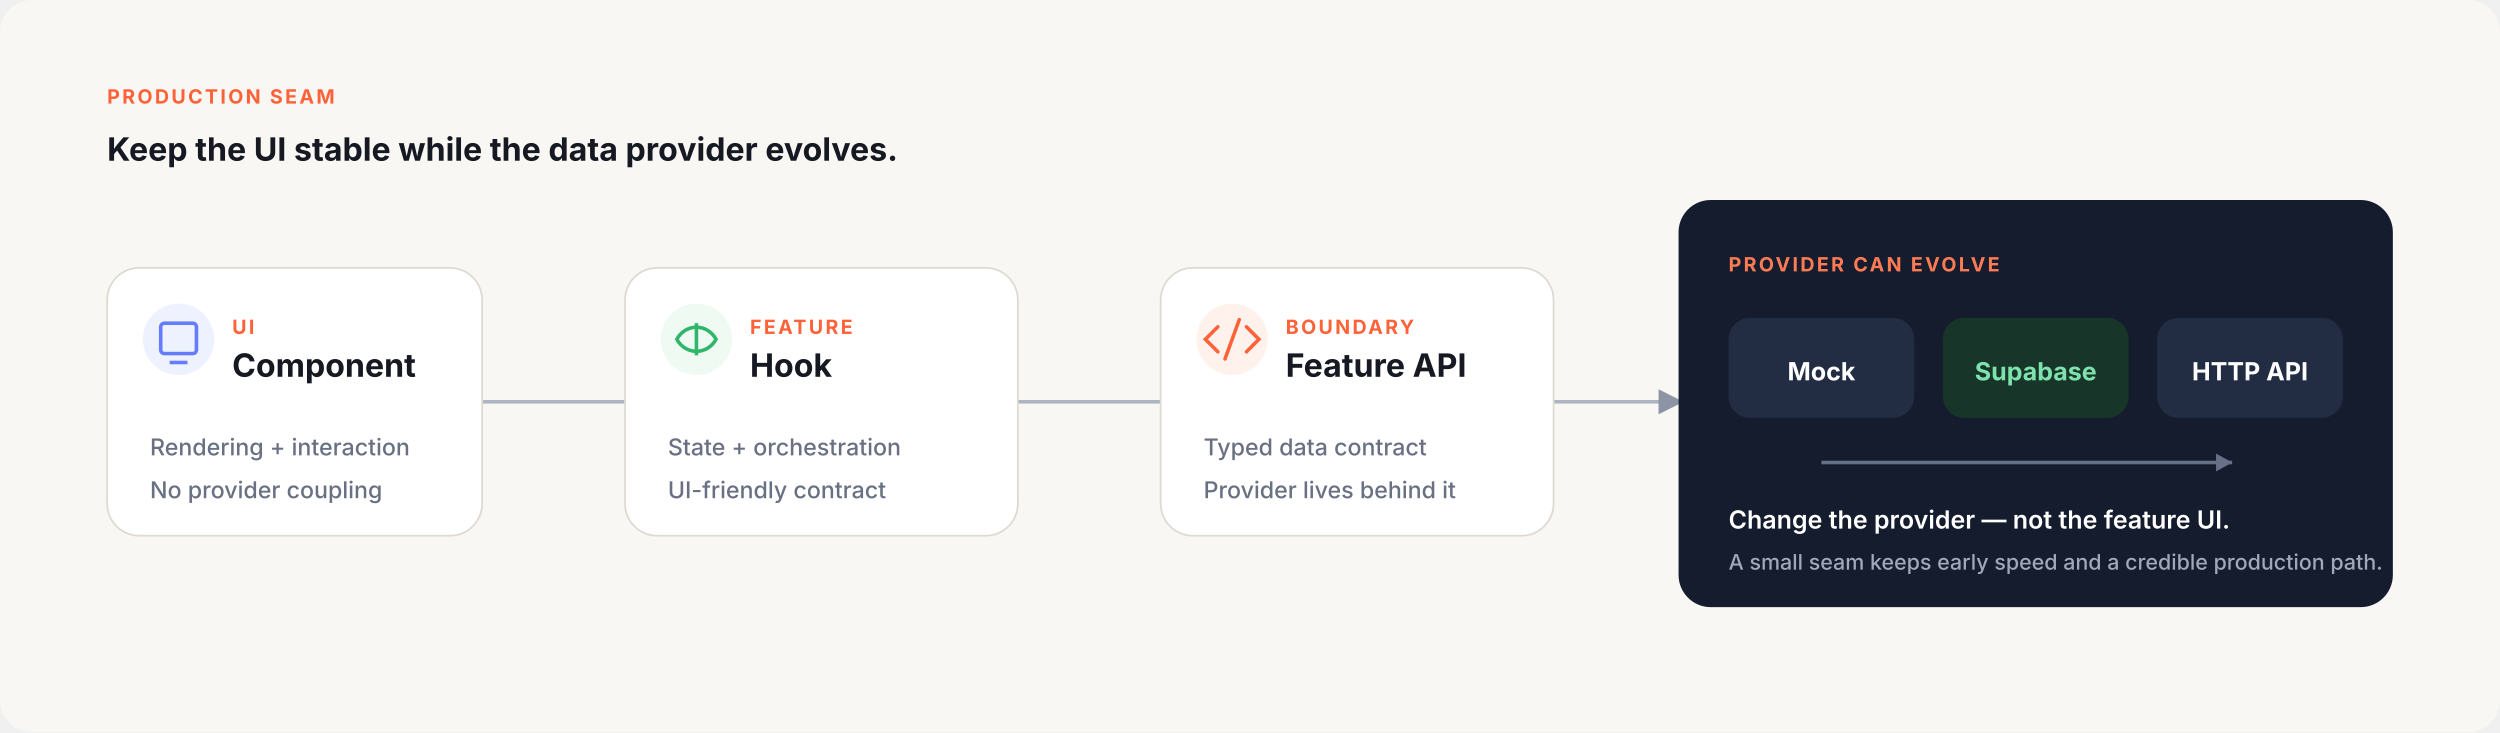
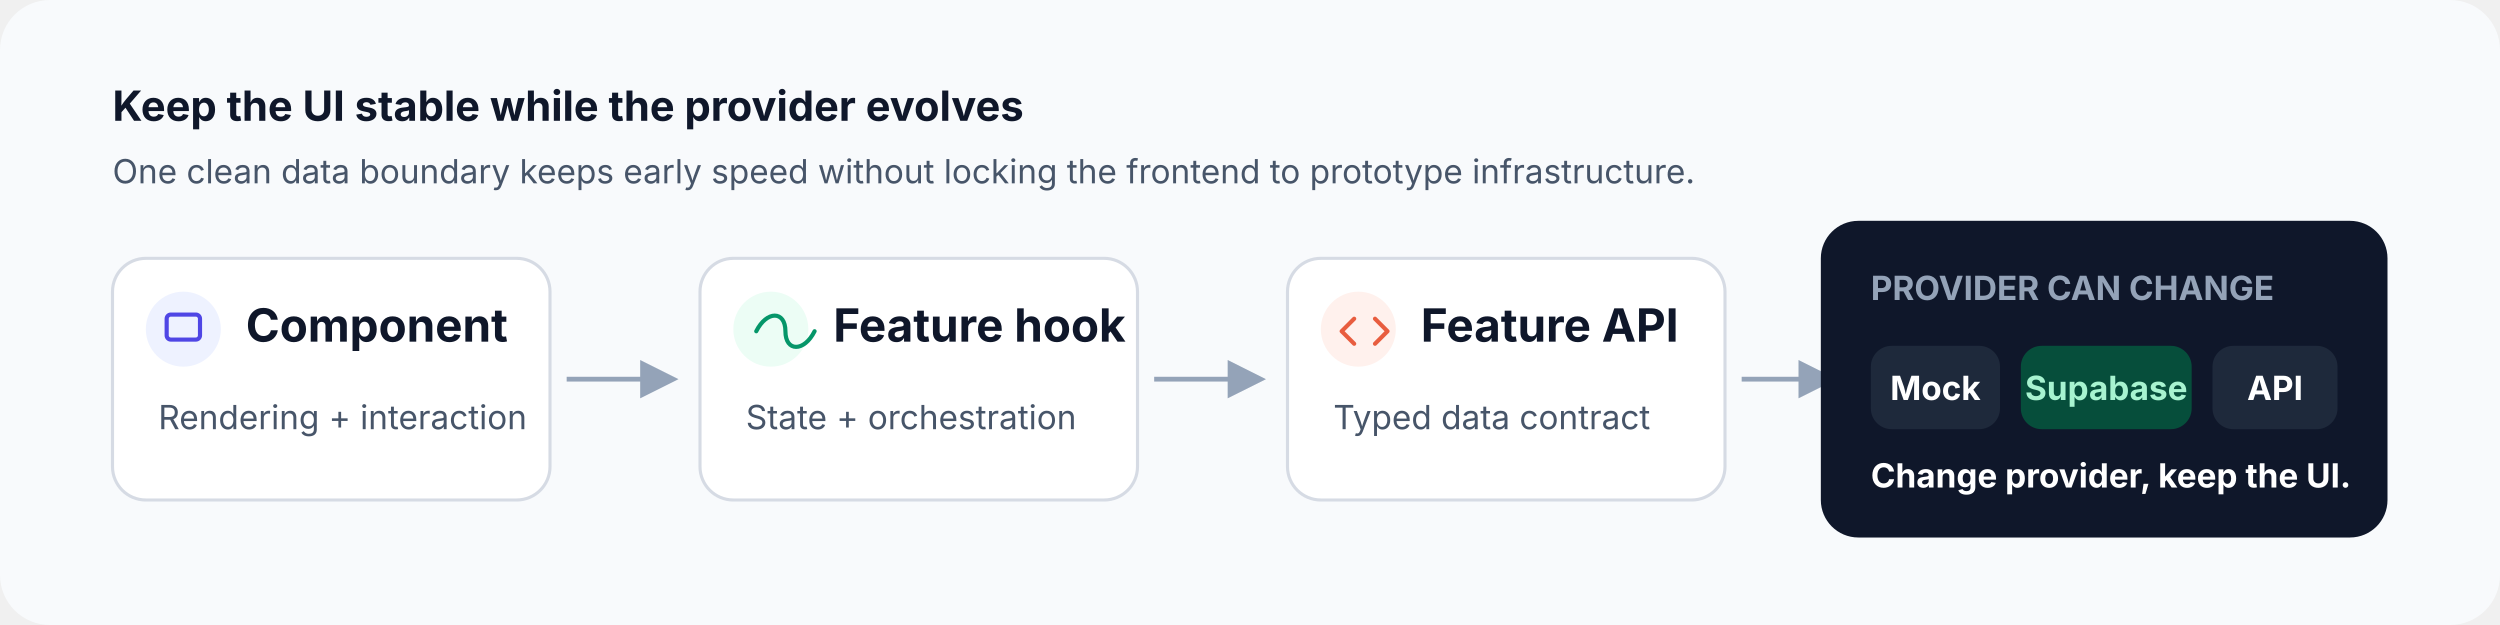
- <svg xmlns="http://www.w3.org/2000/svg" width="1400" height="410" viewBox="0 0 1400 410" role="img" aria-labelledby="title desc">
+ <svg xmlns="http://www.w3.org/2000/svg" width="1200" height="300" viewBox="0 0 1200 300" role="img" aria-labelledby="title desc">
  <defs>
-     <marker id="a" viewBox="0 0 10 10" refX="8" refY="5" markerWidth="7" markerHeight="7" orient="auto">
-       <path d="M0 0 10 5 0 10Z" fill="#8c94a5" />
+     <marker id="arrow" viewBox="0 0 10 10" refX="8" refY="5" markerWidth="8" markerHeight="8" orient="auto">
+       <path d="M0,0 L10,5 L0,10 Z" fill="#94a3b8" />
    </marker>
-     <style>.h{font:700 18px Inter,Arial,sans-serif;fill:#161922}.b{font:500 13px Inter,Arial,sans-serif;fill:#687082}.tag{font:700 11px Inter,Arial,sans-serif;letter-spacing:1.3px;fill:#ff6238}.line{stroke:#aeb5c2;stroke-width:2;marker-end:url(#a)}</style>
  </defs>
-   <rect width="1400" height="410" rx="18" fill="#f8f7f4" />
-   <text x="60" y="58" class="tag">PRODUCTION SEAM</text>
-   <text x="60" y="90" class="h">Keep the UI stable while the data provider evolves.</text>
-   <path d="M270 225h80M570 225h80M870 225h70" class="line" />
-   <g transform="translate(60 150)">
-     <rect width="210" height="150" rx="18" fill="#fff" stroke="#dedad2" />
-     <circle cx="40" cy="40" r="20" fill="#eef2ff" />
-     <rect x="30" y="31" width="20" height="17" rx="2" fill="none" stroke="#657cff" stroke-width="2" />
-     <path d="M35 53h10" stroke="#657cff" stroke-width="2" />
-     <text x="70" y="37" class="tag">UI</text>
-     <text x="70" y="61" class="h">Component</text>
-     <text x="24" y="105" class="b">Rendering + interaction</text>
-     <text x="24" y="129" class="b">No provider coupling</text>
-   </g>
-   <g transform="translate(350 150)">
-     <rect width="220" height="150" rx="18" fill="#fff" stroke="#dedad2" />
-     <circle cx="40" cy="40" r="20" fill="#effaf3" />
-     <path d="M29 40c5-9 17-9 22 0-5 9-17 9-22 0zM40 31v18" fill="none" stroke="#2fb66a" stroke-width="2" />
-     <text x="70" y="37" class="tag">FEATURE</text>
-     <text x="70" y="61" class="h">Hook</text>
-     <text x="24" y="105" class="b">State + orchestration</text>
-     <text x="24" y="129" class="b">UI-friendly contract</text>
-   </g>
-   <g transform="translate(650 150)">
-     <rect width="220" height="150" rx="18" fill="#fff" stroke="#dedad2" />
-     <circle cx="40" cy="40" r="20" fill="#fff2ec" />
-     <path d="m32 33-7 7 7 7M48 33l7 7-7 7M44 29l-8 22" fill="none" stroke="#ff6238" stroke-width="2" stroke-linecap="round" />
-     <text x="70" y="37" class="tag">BOUNDARY</text>
-     <text x="70" y="61" class="h">Feature API</text>
-     <text x="24" y="105" class="b">Typed data contract</text>
-     <text x="24" y="129" class="b">Provider lives behind it</text>
-   </g>
-   <g transform="translate(940 112)">
-     <rect width="400" height="228" rx="18" fill="#151c2d" />
-     <text x="28" y="40" style="font:700 11px Inter,Arial,sans-serif;letter-spacing:1.3px;fill:#ff7b54">PROVIDER CAN EVOLVE</text>
-     <g transform="translate(28 66)">
-       <rect width="104" height="56" rx="12" fill="#222c42" />
-       <text x="52" y="35" text-anchor="middle" style="font:700 14px Inter,Arial,sans-serif;fill:#fff">Mock</text>
+   <rect width="1200" height="300" rx="24" fill="#f8fafc" />
+   <text x="54" y="58" font-family="system-ui,-apple-system,Segoe UI,sans-serif" font-size="20" font-weight="700" fill="#0f172a">Keep the UI stable while the provider evolves</text>
+   <text x="54" y="88" font-family="system-ui,-apple-system,Segoe UI,sans-serif" font-size="16" fill="#475569">One clean data boundary keeps early speed without locking the frontend to prototype infrastructure.</text>
+   <g font-family="system-ui,-apple-system,Segoe UI,sans-serif">
+     <g transform="translate(54 124)">
+       <rect width="210" height="116" rx="16" fill="#ffffff" stroke="#d6dbe4" stroke-width="1.5" />
+       <circle cx="34" cy="34" r="18" fill="#eef2ff" />
+       <rect x="26" y="27" width="16" height="12" rx="2" fill="none" stroke="#4f46e5" stroke-width="2" />
+       <text x="64" y="40" font-size="22" font-weight="750" fill="#0f172a">Component</text>
+       <text x="22" y="82" font-size="16" fill="#475569">Rendering + interaction</text>
    </g>
-     <g transform="translate(148 66)">
-       <rect width="104" height="56" rx="12" fill="#173529" />
-       <text x="52" y="35" text-anchor="middle" style="font:700 14px Inter,Arial,sans-serif;fill:#7ee2ad">Supabase</text>
+     <path d="M272 182 H322" stroke="#94a3b8" stroke-width="2.3" marker-end="url(#arrow)" />
+     <g transform="translate(336 124)">
+       <rect width="210" height="116" rx="16" fill="#ffffff" stroke="#d6dbe4" stroke-width="1.5" />
+       <circle cx="34" cy="34" r="18" fill="#ecfdf5" />
+       <path d="M27 35c5-10 14-10 14 0s9 10 14 0" fill="none" stroke="#059669" stroke-width="2" stroke-linecap="round" />
+       <text x="64" y="40" font-size="22" font-weight="750" fill="#0f172a">Feature hook</text>
+       <text x="22" y="82" font-size="16" fill="#475569">State + orchestration</text>
    </g>
-     <g transform="translate(268 66)">
-       <rect width="104" height="56" rx="12" fill="#222c42" />
-       <text x="52" y="35" text-anchor="middle" style="font:700 14px Inter,Arial,sans-serif;fill:#fff">HTTP API</text>
+     <path d="M554 182 H604" stroke="#94a3b8" stroke-width="2.3" marker-end="url(#arrow)" />
+     <g transform="translate(618 124)">
+       <rect width="210" height="116" rx="16" fill="#ffffff" stroke="#d6dbe4" stroke-width="1.5" />
+       <circle cx="34" cy="34" r="18" fill="#fff1ed" />
+       <path d="M26 35l6-6M26 35l6 6M42 29l6 6M42 41l6-6" fill="none" stroke="#e85d3f" stroke-width="2" stroke-linecap="round" />
+       <text x="64" y="40" font-size="22" font-weight="750" fill="#0f172a">Feature API</text>
+       <text x="22" y="82" font-size="16" fill="#475569">Typed data contract</text>
    </g>
-     <path d="M80 147h230" stroke="#667187" stroke-width="2" />
-     <path d="M310 147l-9-5v10z" fill="#667187" />
-     <text x="28" y="184" style="font:600 14px Inter,Arial,sans-serif;fill:#fff">Change the provider — not the feature UI.</text>
-     <text x="28" y="207" style="font:500 12px Inter,Arial,sans-serif;fill:#9fa9ba">A small seam keeps early speed and a credible production path.</text>
+     <path d="M836 182 H878" stroke="#94a3b8" stroke-width="2.3" marker-end="url(#arrow)" />
+     <g transform="translate(874 106)">
+       <rect width="272" height="152" rx="18" fill="#0f172a" />
+       <text x="24" y="38" font-size="16" font-weight="700" fill="#94a3b8">PROVIDER CAN CHANGE</text>
+       <g font-size="16" font-weight="700">
+         <rect x="24" y="60" width="62" height="40" rx="10" fill="#1e293b" />
+         <text x="55" y="86" text-anchor="middle" fill="#ffffff">Mock</text>
+         <rect x="96" y="60" width="82" height="40" rx="10" fill="#064e3b" />
+         <text x="137" y="86" text-anchor="middle" fill="#a7f3d0">Supabase</text>
+         <rect x="188" y="60" width="60" height="40" rx="10" fill="#1e293b" />
+         <text x="218" y="86" text-anchor="middle" fill="#ffffff">API</text>
+       </g>
+       <text x="24" y="128" font-size="16" font-weight="750" fill="#ffffff">Change provider, keep the UI.</text>
+     </g>
  </g>
</svg>
